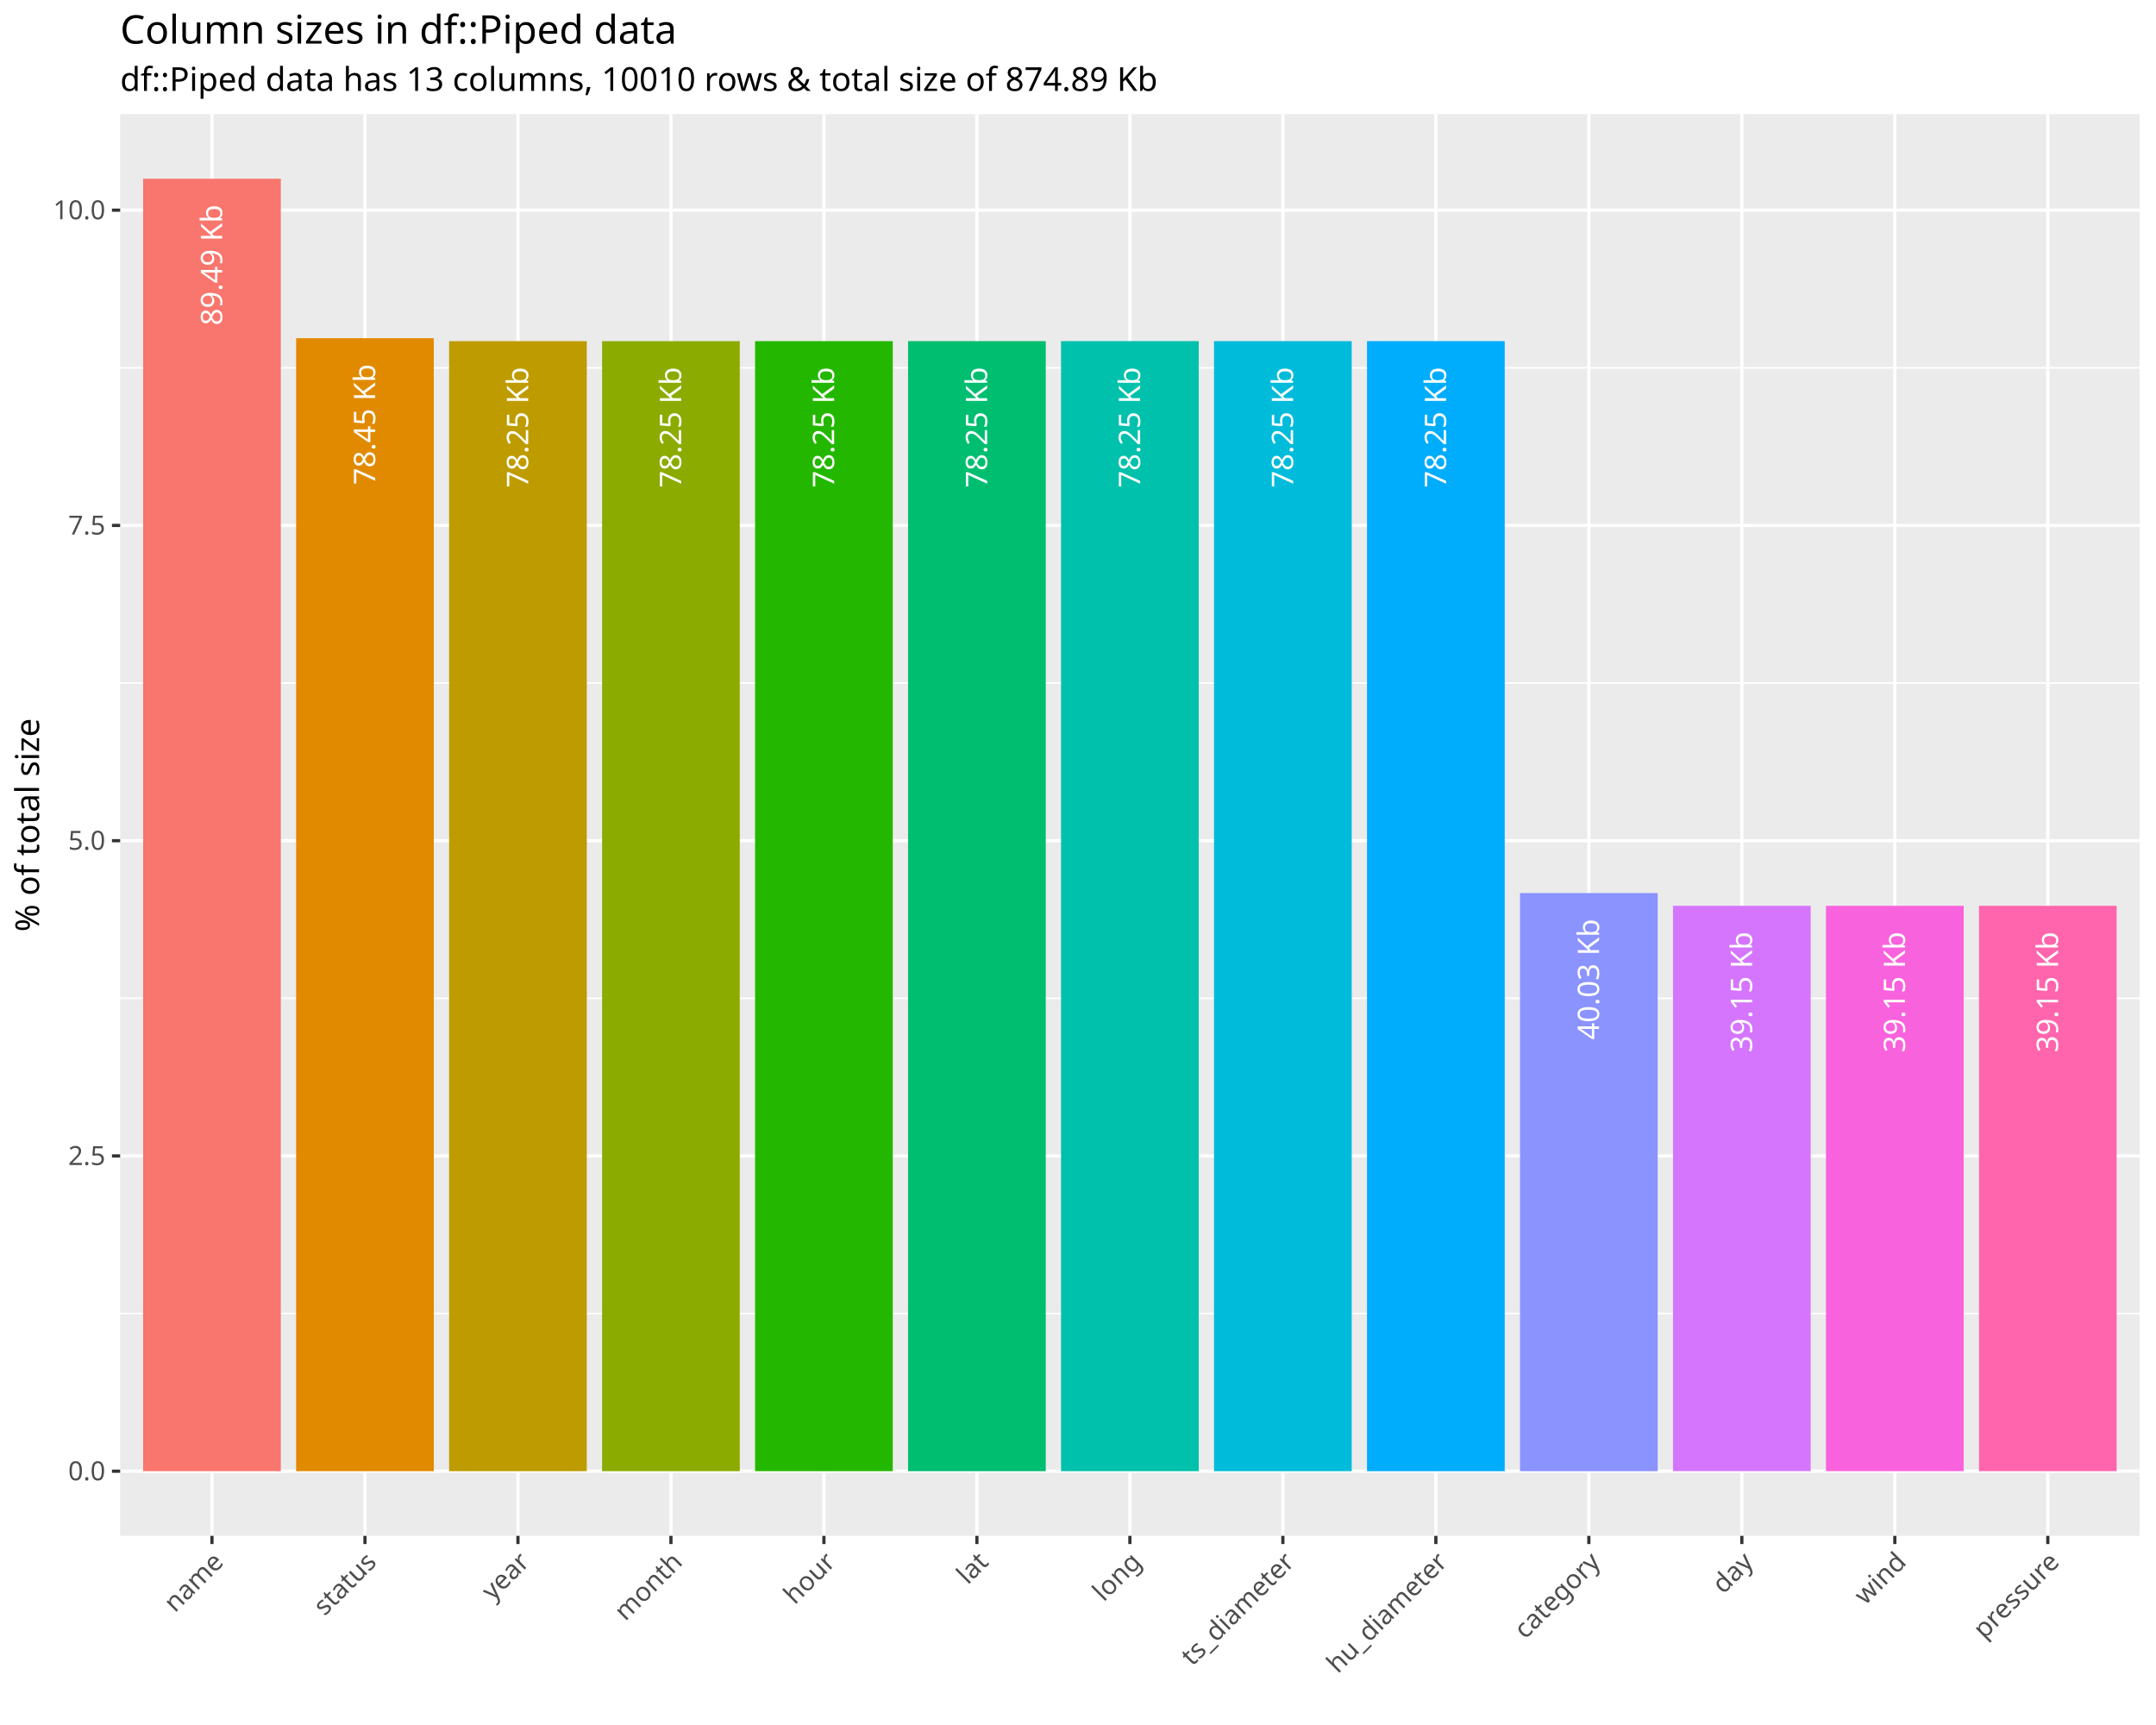
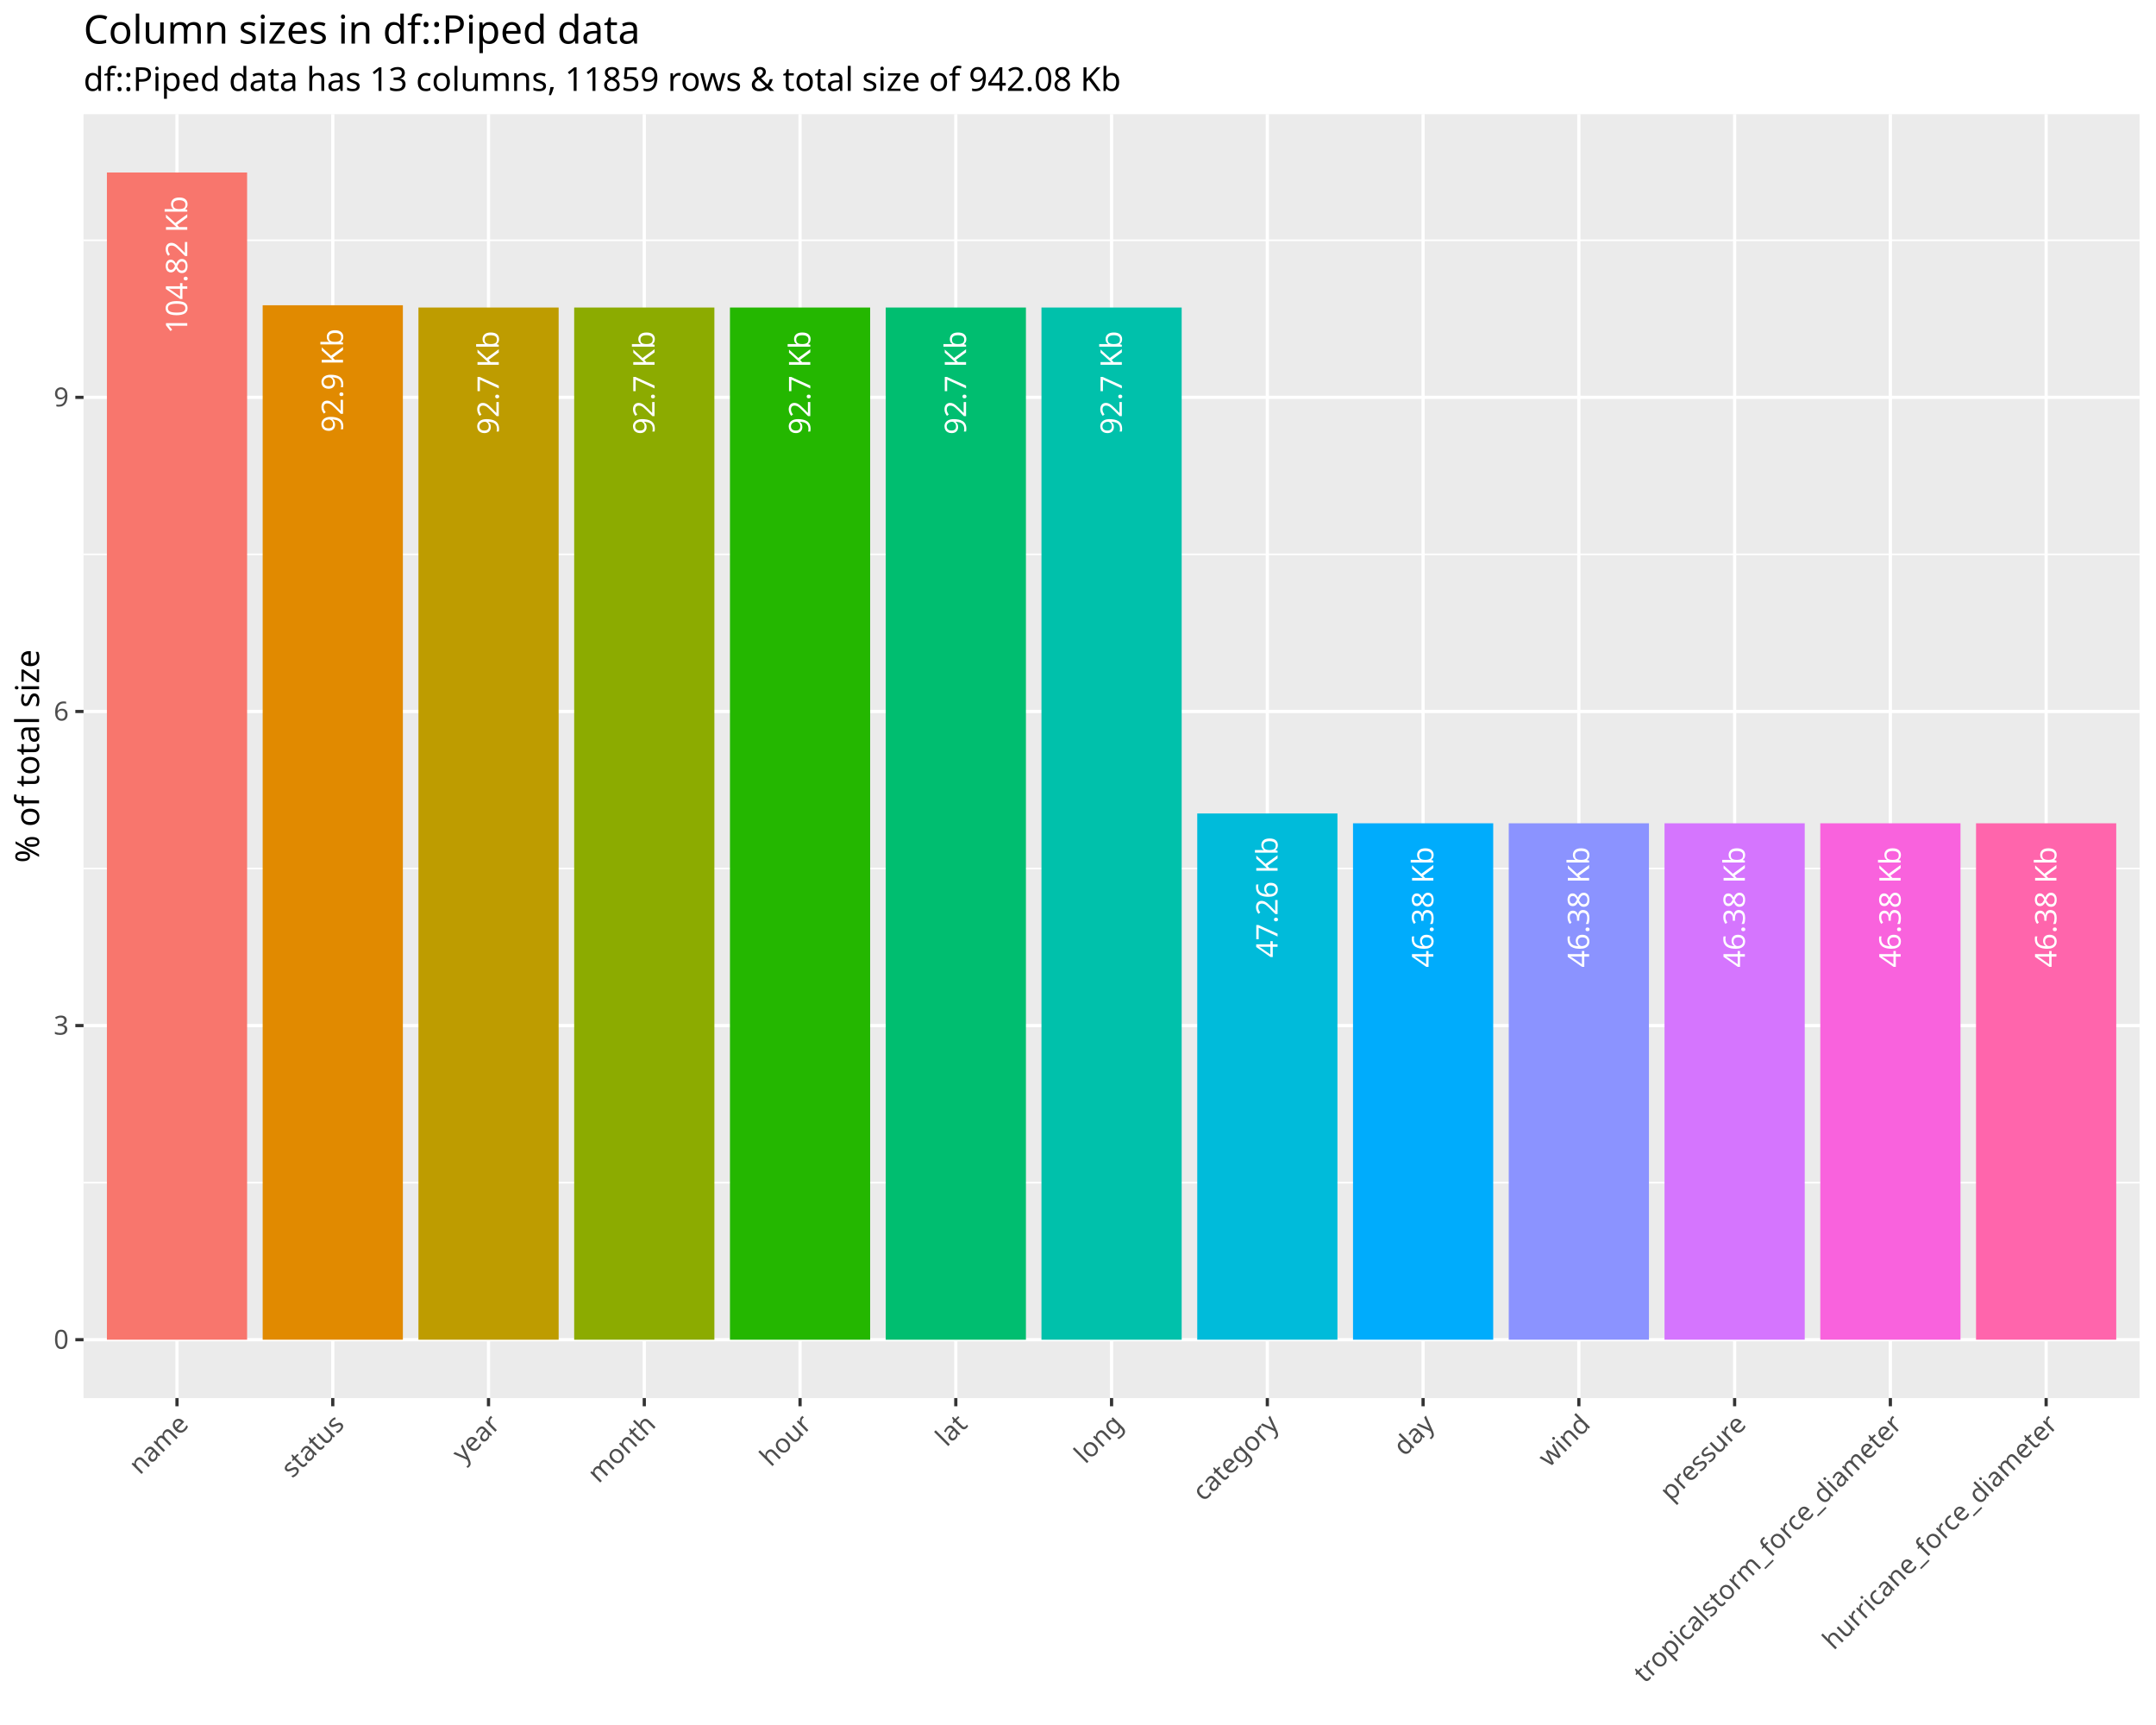
<svg xmlns="http://www.w3.org/2000/svg" class="svglite" data-engine-version="2.0" width="720.00pt" height="576.00pt" viewBox="0 0 720.00 576.00">
  <defs>
    <style type="text/css">
    .svglite line, .svglite polyline, .svglite polygon, .svglite path, .svglite rect, .svglite circle {
      fill: none;
      stroke: #000000;
      stroke-linecap: round;
      stroke-linejoin: round;
      stroke-miterlimit: 10.00;
    }
  </style>
  </defs>
  <rect width="100%" height="100%" style="stroke: none; fill: #FFFFFF;" />
  <defs>
    <clipPath id="cpMC4wMHw3MjAuMDB8MC4wMHw1NzYuMDA=">
      <rect x="0.00" y="0.00" width="720.00" height="576.00" />
    </clipPath>
  </defs>
  <g clip-path="url(#cpMC4wMHw3MjAuMDB8MC4wMHw1NzYuMDA=)">
    <rect x="0.00" y="0.00" width="720.00" height="576.00" style="stroke-width: 1.07; stroke: #FFFFFF; fill: #FFFFFF;" />
  </g>
  <defs>
-     <clipPath id="cpNDAuMTN8NzE0LjUyfDM4LjEyfDUxMi44Mw==">
-       <rect x="40.13" y="38.12" width="674.39" height="474.71" />
+     <clipPath id="cpMjcuOTB8NzE0LjUyfDM4LjEyfDQ2Ni44Mw==">
+       <rect x="27.90" y="38.12" width="686.62" height="428.71" />
    </clipPath>
  </defs>
-   <g clip-path="url(#cpNDAuMTN8NzE0LjUyfDM4LjEyfDUxMi44Mw==)">
-     <rect x="40.13" y="38.12" width="674.39" height="474.71" style="stroke-width: 1.07; stroke: none; fill: #EBEBEB;" />
-     <polyline points="40.13,438.62 714.52,438.62 " style="stroke-width: 0.53; stroke: #FFFFFF; stroke-linecap: butt;" />
-     <polyline points="40.13,333.35 714.52,333.35 " style="stroke-width: 0.53; stroke: #FFFFFF; stroke-linecap: butt;" />
-     <polyline points="40.13,228.08 714.52,228.08 " style="stroke-width: 0.53; stroke: #FFFFFF; stroke-linecap: butt;" />
-     <polyline points="40.13,122.82 714.52,122.82 " style="stroke-width: 0.53; stroke: #FFFFFF; stroke-linecap: butt;" />
-     <polyline points="40.13,491.25 714.52,491.25 " style="stroke-width: 1.07; stroke: #FFFFFF; stroke-linecap: butt;" />
-     <polyline points="40.13,385.98 714.52,385.98 " style="stroke-width: 1.07; stroke: #FFFFFF; stroke-linecap: butt;" />
-     <polyline points="40.13,280.72 714.52,280.72 " style="stroke-width: 1.07; stroke: #FFFFFF; stroke-linecap: butt;" />
-     <polyline points="40.13,175.45 714.52,175.45 " style="stroke-width: 1.07; stroke: #FFFFFF; stroke-linecap: butt;" />
-     <polyline points="40.13,70.18 714.52,70.18 " style="stroke-width: 1.07; stroke: #FFFFFF; stroke-linecap: butt;" />
-     <polyline points="70.79,512.83 70.79,38.12 " style="stroke-width: 1.07; stroke: #FFFFFF; stroke-linecap: butt;" />
-     <polyline points="121.88,512.83 121.88,38.12 " style="stroke-width: 1.07; stroke: #FFFFFF; stroke-linecap: butt;" />
-     <polyline points="172.97,512.83 172.97,38.12 " style="stroke-width: 1.07; stroke: #FFFFFF; stroke-linecap: butt;" />
-     <polyline points="224.06,512.83 224.06,38.12 " style="stroke-width: 1.07; stroke: #FFFFFF; stroke-linecap: butt;" />
-     <polyline points="275.15,512.83 275.15,38.12 " style="stroke-width: 1.07; stroke: #FFFFFF; stroke-linecap: butt;" />
-     <polyline points="326.24,512.83 326.24,38.12 " style="stroke-width: 1.07; stroke: #FFFFFF; stroke-linecap: butt;" />
-     <polyline points="377.33,512.83 377.33,38.12 " style="stroke-width: 1.07; stroke: #FFFFFF; stroke-linecap: butt;" />
-     <polyline points="428.42,512.83 428.42,38.12 " style="stroke-width: 1.07; stroke: #FFFFFF; stroke-linecap: butt;" />
-     <polyline points="479.51,512.83 479.51,38.12 " style="stroke-width: 1.07; stroke: #FFFFFF; stroke-linecap: butt;" />
-     <polyline points="530.60,512.83 530.60,38.12 " style="stroke-width: 1.07; stroke: #FFFFFF; stroke-linecap: butt;" />
-     <polyline points="581.69,512.83 581.69,38.12 " style="stroke-width: 1.07; stroke: #FFFFFF; stroke-linecap: butt;" />
-     <polyline points="632.78,512.83 632.78,38.12 " style="stroke-width: 1.07; stroke: #FFFFFF; stroke-linecap: butt;" />
-     <polyline points="683.87,512.83 683.87,38.12 " style="stroke-width: 1.07; stroke: #FFFFFF; stroke-linecap: butt;" />
-     <rect x="47.80" y="59.69" width="45.98" height="431.55" style="stroke-width: 1.07; stroke: none; stroke-linecap: square; stroke-linejoin: miter; fill: #F8766D;" />
-     <rect x="98.89" y="112.93" width="45.98" height="378.32" style="stroke-width: 1.07; stroke: none; stroke-linecap: square; stroke-linejoin: miter; fill: #E18A00;" />
-     <rect x="149.98" y="113.91" width="45.98" height="377.34" style="stroke-width: 1.07; stroke: none; stroke-linecap: square; stroke-linejoin: miter; fill: #BE9C00;" />
-     <rect x="201.07" y="113.91" width="45.98" height="377.34" style="stroke-width: 1.07; stroke: none; stroke-linecap: square; stroke-linejoin: miter; fill: #8CAB00;" />
-     <rect x="252.16" y="113.91" width="45.98" height="377.34" style="stroke-width: 1.07; stroke: none; stroke-linecap: square; stroke-linejoin: miter; fill: #24B700;" />
-     <rect x="303.25" y="113.91" width="45.98" height="377.34" style="stroke-width: 1.07; stroke: none; stroke-linecap: square; stroke-linejoin: miter; fill: #00BE70;" />
-     <rect x="354.34" y="113.91" width="45.98" height="377.34" style="stroke-width: 1.07; stroke: none; stroke-linecap: square; stroke-linejoin: miter; fill: #00C1AB;" />
-     <rect x="405.43" y="113.91" width="45.98" height="377.34" style="stroke-width: 1.07; stroke: none; stroke-linecap: square; stroke-linejoin: miter; fill: #00BBDA;" />
-     <rect x="456.52" y="113.91" width="45.98" height="377.34" style="stroke-width: 1.07; stroke: none; stroke-linecap: square; stroke-linejoin: miter; fill: #00ACFC;" />
-     <rect x="507.61" y="298.21" width="45.98" height="193.04" style="stroke-width: 1.07; stroke: none; stroke-linecap: square; stroke-linejoin: miter; fill: #8B93FF;" />
-     <rect x="558.70" y="302.46" width="45.98" height="188.78" style="stroke-width: 1.07; stroke: none; stroke-linecap: square; stroke-linejoin: miter; fill: #D575FE;" />
-     <rect x="609.79" y="302.46" width="45.98" height="188.78" style="stroke-width: 1.07; stroke: none; stroke-linecap: square; stroke-linejoin: miter; fill: #F962DD;" />
-     <rect x="660.88" y="302.46" width="45.98" height="188.78" style="stroke-width: 1.07; stroke: none; stroke-linecap: square; stroke-linejoin: miter; fill: #FF65AC;" />
-     <text transform="translate(74.21,68.33) rotate(-90)" text-anchor="end" style="font-size: 9.96px; fill: #FFFFFF; font-family: sans;" textLength="39.87px" lengthAdjust="spacingAndGlyphs">89.49 Kb</text>
-     <text transform="translate(125.30,121.56) rotate(-90)" text-anchor="end" style="font-size: 9.96px; fill: #FFFFFF; font-family: sans;" textLength="39.87px" lengthAdjust="spacingAndGlyphs">78.45 Kb</text>
-     <text transform="translate(176.39,122.54) rotate(-90)" text-anchor="end" style="font-size: 9.96px; fill: #FFFFFF; font-family: sans;" textLength="39.87px" lengthAdjust="spacingAndGlyphs">78.25 Kb</text>
-     <text transform="translate(227.48,122.54) rotate(-90)" text-anchor="end" style="font-size: 9.96px; fill: #FFFFFF; font-family: sans;" textLength="39.87px" lengthAdjust="spacingAndGlyphs">78.25 Kb</text>
-     <text transform="translate(278.57,122.54) rotate(-90)" text-anchor="end" style="font-size: 9.96px; fill: #FFFFFF; font-family: sans;" textLength="39.87px" lengthAdjust="spacingAndGlyphs">78.25 Kb</text>
-     <text transform="translate(329.66,122.54) rotate(-90)" text-anchor="end" style="font-size: 9.96px; fill: #FFFFFF; font-family: sans;" textLength="39.87px" lengthAdjust="spacingAndGlyphs">78.25 Kb</text>
-     <text transform="translate(380.75,122.54) rotate(-90)" text-anchor="end" style="font-size: 9.96px; fill: #FFFFFF; font-family: sans;" textLength="39.87px" lengthAdjust="spacingAndGlyphs">78.25 Kb</text>
-     <text transform="translate(431.84,122.54) rotate(-90)" text-anchor="end" style="font-size: 9.96px; fill: #FFFFFF; font-family: sans;" textLength="39.87px" lengthAdjust="spacingAndGlyphs">78.25 Kb</text>
-     <text transform="translate(482.93,122.54) rotate(-90)" text-anchor="end" style="font-size: 9.96px; fill: #FFFFFF; font-family: sans;" textLength="39.87px" lengthAdjust="spacingAndGlyphs">78.25 Kb</text>
-     <text transform="translate(534.02,306.84) rotate(-90)" text-anchor="end" style="font-size: 9.96px; fill: #FFFFFF; font-family: sans;" textLength="39.87px" lengthAdjust="spacingAndGlyphs">40.03 Kb</text>
-     <text transform="translate(585.11,311.10) rotate(-90)" text-anchor="end" style="font-size: 9.96px; fill: #FFFFFF; font-family: sans;" textLength="39.87px" lengthAdjust="spacingAndGlyphs">39.15 Kb</text>
-     <text transform="translate(636.20,311.10) rotate(-90)" text-anchor="end" style="font-size: 9.96px; fill: #FFFFFF; font-family: sans;" textLength="39.87px" lengthAdjust="spacingAndGlyphs">39.15 Kb</text>
-     <text transform="translate(687.29,311.10) rotate(-90)" text-anchor="end" style="font-size: 9.96px; fill: #FFFFFF; font-family: sans;" textLength="39.87px" lengthAdjust="spacingAndGlyphs">39.15 Kb</text>
+   <g clip-path="url(#cpMjcuOTB8NzE0LjUyfDM4LjEyfDQ2Ni44Mw==)">
+     <rect x="27.90" y="38.12" width="686.62" height="428.71" style="stroke-width: 1.07; stroke: none; fill: #EBEBEB;" />
+     <polyline points="27.90,394.90 714.52,394.90 " style="stroke-width: 0.53; stroke: #FFFFFF; stroke-linecap: butt;" />
+     <polyline points="27.90,290.01 714.52,290.01 " style="stroke-width: 0.53; stroke: #FFFFFF; stroke-linecap: butt;" />
+     <polyline points="27.90,185.12 714.52,185.12 " style="stroke-width: 0.53; stroke: #FFFFFF; stroke-linecap: butt;" />
+     <polyline points="27.90,80.23 714.52,80.23 " style="stroke-width: 0.53; stroke: #FFFFFF; stroke-linecap: butt;" />
+     <polyline points="27.90,447.34 714.52,447.34 " style="stroke-width: 1.07; stroke: #FFFFFF; stroke-linecap: butt;" />
+     <polyline points="27.90,342.45 714.52,342.45 " style="stroke-width: 1.07; stroke: #FFFFFF; stroke-linecap: butt;" />
+     <polyline points="27.90,237.57 714.52,237.57 " style="stroke-width: 1.07; stroke: #FFFFFF; stroke-linecap: butt;" />
+     <polyline points="27.90,132.68 714.52,132.68 " style="stroke-width: 1.07; stroke: #FFFFFF; stroke-linecap: butt;" />
+     <polyline points="59.11,466.83 59.11,38.12 " style="stroke-width: 1.07; stroke: #FFFFFF; stroke-linecap: butt;" />
+     <polyline points="111.13,466.83 111.13,38.12 " style="stroke-width: 1.07; stroke: #FFFFFF; stroke-linecap: butt;" />
+     <polyline points="163.14,466.83 163.14,38.12 " style="stroke-width: 1.07; stroke: #FFFFFF; stroke-linecap: butt;" />
+     <polyline points="215.16,466.83 215.16,38.12 " style="stroke-width: 1.07; stroke: #FFFFFF; stroke-linecap: butt;" />
+     <polyline points="267.18,466.83 267.18,38.12 " style="stroke-width: 1.07; stroke: #FFFFFF; stroke-linecap: butt;" />
+     <polyline points="319.19,466.83 319.19,38.12 " style="stroke-width: 1.07; stroke: #FFFFFF; stroke-linecap: butt;" />
+     <polyline points="371.21,466.83 371.21,38.12 " style="stroke-width: 1.07; stroke: #FFFFFF; stroke-linecap: butt;" />
+     <polyline points="423.23,466.83 423.23,38.12 " style="stroke-width: 1.07; stroke: #FFFFFF; stroke-linecap: butt;" />
+     <polyline points="475.24,466.83 475.24,38.12 " style="stroke-width: 1.07; stroke: #FFFFFF; stroke-linecap: butt;" />
+     <polyline points="527.26,466.83 527.26,38.12 " style="stroke-width: 1.07; stroke: #FFFFFF; stroke-linecap: butt;" />
+     <polyline points="579.28,466.83 579.28,38.12 " style="stroke-width: 1.07; stroke: #FFFFFF; stroke-linecap: butt;" />
+     <polyline points="631.29,466.83 631.29,38.12 " style="stroke-width: 1.07; stroke: #FFFFFF; stroke-linecap: butt;" />
+     <polyline points="683.31,466.83 683.31,38.12 " style="stroke-width: 1.07; stroke: #FFFFFF; stroke-linecap: butt;" />
+     <rect x="35.70" y="57.60" width="46.82" height="389.74" style="stroke-width: 1.07; stroke: none; stroke-linecap: square; stroke-linejoin: miter; fill: #F8766D;" />
+     <rect x="87.72" y="101.93" width="46.82" height="345.41" style="stroke-width: 1.07; stroke: none; stroke-linecap: square; stroke-linejoin: miter; fill: #E18A00;" />
+     <rect x="139.74" y="102.69" width="46.82" height="344.66" style="stroke-width: 1.07; stroke: none; stroke-linecap: square; stroke-linejoin: miter; fill: #BE9C00;" />
+     <rect x="191.75" y="102.69" width="46.82" height="344.66" style="stroke-width: 1.07; stroke: none; stroke-linecap: square; stroke-linejoin: miter; fill: #8CAB00;" />
+     <rect x="243.77" y="102.69" width="46.82" height="344.66" style="stroke-width: 1.07; stroke: none; stroke-linecap: square; stroke-linejoin: miter; fill: #24B700;" />
+     <rect x="295.79" y="102.69" width="46.82" height="344.66" style="stroke-width: 1.07; stroke: none; stroke-linecap: square; stroke-linejoin: miter; fill: #00BE70;" />
+     <rect x="347.80" y="102.69" width="46.82" height="344.66" style="stroke-width: 1.07; stroke: none; stroke-linecap: square; stroke-linejoin: miter; fill: #00C1AB;" />
+     <rect x="399.82" y="271.63" width="46.82" height="175.71" style="stroke-width: 1.07; stroke: none; stroke-linecap: square; stroke-linejoin: miter; fill: #00BBDA;" />
+     <rect x="451.84" y="274.91" width="46.82" height="172.43" style="stroke-width: 1.07; stroke: none; stroke-linecap: square; stroke-linejoin: miter; fill: #00ACFC;" />
+     <rect x="503.85" y="274.91" width="46.82" height="172.43" style="stroke-width: 1.07; stroke: none; stroke-linecap: square; stroke-linejoin: miter; fill: #8B93FF;" />
+     <rect x="555.87" y="274.91" width="46.82" height="172.43" style="stroke-width: 1.07; stroke: none; stroke-linecap: square; stroke-linejoin: miter; fill: #D575FE;" />
+     <rect x="607.89" y="274.91" width="46.82" height="172.43" style="stroke-width: 1.07; stroke: none; stroke-linecap: square; stroke-linejoin: miter; fill: #F962DD;" />
+     <rect x="659.90" y="274.91" width="46.82" height="172.43" style="stroke-width: 1.07; stroke: none; stroke-linecap: square; stroke-linejoin: miter; fill: #FF65AC;" />
+     <text transform="translate(62.54,65.40) rotate(-90)" text-anchor="end" style="font-size: 9.96px; fill: #FFFFFF; font-family: sans;" textLength="45.41px" lengthAdjust="spacingAndGlyphs">104.82 Kb</text>
+     <text transform="translate(114.55,109.73) rotate(-90)" text-anchor="end" style="font-size: 9.96px; fill: #FFFFFF; font-family: sans;" textLength="34.33px" lengthAdjust="spacingAndGlyphs">92.9 Kb</text>
+     <text transform="translate(166.57,110.48) rotate(-90)" text-anchor="end" style="font-size: 9.96px; fill: #FFFFFF; font-family: sans;" textLength="34.33px" lengthAdjust="spacingAndGlyphs">92.7 Kb</text>
+     <text transform="translate(218.59,110.48) rotate(-90)" text-anchor="end" style="font-size: 9.96px; fill: #FFFFFF; font-family: sans;" textLength="34.33px" lengthAdjust="spacingAndGlyphs">92.7 Kb</text>
+     <text transform="translate(270.60,110.48) rotate(-90)" text-anchor="end" style="font-size: 9.96px; fill: #FFFFFF; font-family: sans;" textLength="34.33px" lengthAdjust="spacingAndGlyphs">92.7 Kb</text>
+     <text transform="translate(322.62,110.48) rotate(-90)" text-anchor="end" style="font-size: 9.96px; fill: #FFFFFF; font-family: sans;" textLength="34.33px" lengthAdjust="spacingAndGlyphs">92.7 Kb</text>
+     <text transform="translate(374.64,110.48) rotate(-90)" text-anchor="end" style="font-size: 9.96px; fill: #FFFFFF; font-family: sans;" textLength="34.33px" lengthAdjust="spacingAndGlyphs">92.7 Kb</text>
+     <text transform="translate(426.65,279.43) rotate(-90)" text-anchor="end" style="font-size: 9.96px; fill: #FFFFFF; font-family: sans;" textLength="39.87px" lengthAdjust="spacingAndGlyphs">47.26 Kb</text>
+     <text transform="translate(478.67,282.71) rotate(-90)" text-anchor="end" style="font-size: 9.96px; fill: #FFFFFF; font-family: sans;" textLength="39.87px" lengthAdjust="spacingAndGlyphs">46.38 Kb</text>
+     <text transform="translate(530.69,282.71) rotate(-90)" text-anchor="end" style="font-size: 9.96px; fill: #FFFFFF; font-family: sans;" textLength="39.87px" lengthAdjust="spacingAndGlyphs">46.38 Kb</text>
+     <text transform="translate(582.70,282.71) rotate(-90)" text-anchor="end" style="font-size: 9.96px; fill: #FFFFFF; font-family: sans;" textLength="39.87px" lengthAdjust="spacingAndGlyphs">46.38 Kb</text>
+     <text transform="translate(634.72,282.71) rotate(-90)" text-anchor="end" style="font-size: 9.96px; fill: #FFFFFF; font-family: sans;" textLength="39.87px" lengthAdjust="spacingAndGlyphs">46.38 Kb</text>
+     <text transform="translate(686.74,282.71) rotate(-90)" text-anchor="end" style="font-size: 9.96px; fill: #FFFFFF; font-family: sans;" textLength="39.87px" lengthAdjust="spacingAndGlyphs">46.38 Kb</text>
  </g>
  <g clip-path="url(#cpMC4wMHw3MjAuMDB8MC4wMHw1NzYuMDA=)">
-     <text x="35.20" y="494.28" text-anchor="end" style="font-size: 8.80px; fill: #4D4D4D; font-family: sans;" textLength="12.23px" lengthAdjust="spacingAndGlyphs">0.0</text>
-     <text x="35.20" y="389.01" text-anchor="end" style="font-size: 8.80px; fill: #4D4D4D; font-family: sans;" textLength="12.23px" lengthAdjust="spacingAndGlyphs">2.5</text>
-     <text x="35.20" y="283.74" text-anchor="end" style="font-size: 8.80px; fill: #4D4D4D; font-family: sans;" textLength="12.23px" lengthAdjust="spacingAndGlyphs">5.0</text>
-     <text x="35.20" y="178.48" text-anchor="end" style="font-size: 8.80px; fill: #4D4D4D; font-family: sans;" textLength="12.23px" lengthAdjust="spacingAndGlyphs">7.5</text>
-     <text x="35.20" y="73.21" text-anchor="end" style="font-size: 8.80px; fill: #4D4D4D; font-family: sans;" textLength="17.13px" lengthAdjust="spacingAndGlyphs">10.0</text>
-     <polyline points="37.39,491.25 40.13,491.25 " style="stroke-width: 1.07; stroke: #333333; stroke-linecap: butt;" />
-     <polyline points="37.39,385.98 40.13,385.98 " style="stroke-width: 1.07; stroke: #333333; stroke-linecap: butt;" />
-     <polyline points="37.39,280.72 40.13,280.72 " style="stroke-width: 1.07; stroke: #333333; stroke-linecap: butt;" />
-     <polyline points="37.39,175.45 40.13,175.45 " style="stroke-width: 1.07; stroke: #333333; stroke-linecap: butt;" />
-     <polyline points="37.39,70.18 40.13,70.18 " style="stroke-width: 1.07; stroke: #333333; stroke-linecap: butt;" />
-     <polyline points="70.79,515.57 70.79,512.83 " style="stroke-width: 1.07; stroke: #333333; stroke-linecap: butt;" />
-     <polyline points="121.88,515.57 121.88,512.83 " style="stroke-width: 1.07; stroke: #333333; stroke-linecap: butt;" />
-     <polyline points="172.97,515.57 172.97,512.83 " style="stroke-width: 1.07; stroke: #333333; stroke-linecap: butt;" />
-     <polyline points="224.06,515.57 224.06,512.83 " style="stroke-width: 1.07; stroke: #333333; stroke-linecap: butt;" />
-     <polyline points="275.15,515.57 275.15,512.83 " style="stroke-width: 1.07; stroke: #333333; stroke-linecap: butt;" />
-     <polyline points="326.24,515.57 326.24,512.83 " style="stroke-width: 1.07; stroke: #333333; stroke-linecap: butt;" />
-     <polyline points="377.33,515.57 377.33,512.83 " style="stroke-width: 1.07; stroke: #333333; stroke-linecap: butt;" />
-     <polyline points="428.42,515.57 428.42,512.83 " style="stroke-width: 1.07; stroke: #333333; stroke-linecap: butt;" />
-     <polyline points="479.51,515.57 479.51,512.83 " style="stroke-width: 1.07; stroke: #333333; stroke-linecap: butt;" />
-     <polyline points="530.60,515.57 530.60,512.83 " style="stroke-width: 1.07; stroke: #333333; stroke-linecap: butt;" />
-     <polyline points="581.69,515.57 581.69,512.83 " style="stroke-width: 1.07; stroke: #333333; stroke-linecap: butt;" />
-     <polyline points="632.78,515.57 632.78,512.83 " style="stroke-width: 1.07; stroke: #333333; stroke-linecap: butt;" />
-     <polyline points="683.87,515.57 683.87,512.83 " style="stroke-width: 1.07; stroke: #333333; stroke-linecap: butt;" />
-     <text transform="translate(75.07,522.04) rotate(-45)" text-anchor="end" style="font-size: 8.80px; fill: #4D4D4D; font-family: sans;" textLength="22.02px" lengthAdjust="spacingAndGlyphs">name</text>
-     <text transform="translate(126.16,522.04) rotate(-45)" text-anchor="end" style="font-size: 8.80px; fill: #4D4D4D; font-family: sans;" textLength="23.49px" lengthAdjust="spacingAndGlyphs">status</text>
-     <text transform="translate(177.25,522.04) rotate(-45)" text-anchor="end" style="font-size: 8.80px; fill: #4D4D4D; font-family: sans;" textLength="17.12px" lengthAdjust="spacingAndGlyphs">year</text>
-     <text transform="translate(228.34,522.04) rotate(-45)" text-anchor="end" style="font-size: 8.80px; fill: #4D4D4D; font-family: sans;" textLength="24.46px" lengthAdjust="spacingAndGlyphs">month</text>
-     <text transform="translate(279.43,522.04) rotate(-45)" text-anchor="end" style="font-size: 8.80px; fill: #4D4D4D; font-family: sans;" textLength="17.61px" lengthAdjust="spacingAndGlyphs">hour</text>
-     <text transform="translate(330.52,522.04) rotate(-45)" text-anchor="end" style="font-size: 8.80px; fill: #4D4D4D; font-family: sans;" textLength="9.29px" lengthAdjust="spacingAndGlyphs">lat</text>
-     <text transform="translate(381.61,522.04) rotate(-45)" text-anchor="end" style="font-size: 8.80px; fill: #4D4D4D; font-family: sans;" textLength="16.64px" lengthAdjust="spacingAndGlyphs">long</text>
-     <text transform="translate(432.70,522.04) rotate(-45)" text-anchor="end" style="font-size: 8.80px; fill: #4D4D4D; font-family: sans;" textLength="45.98px" lengthAdjust="spacingAndGlyphs">ts_diameter</text>
-     <text transform="translate(483.79,522.04) rotate(-45)" text-anchor="end" style="font-size: 8.80px; fill: #4D4D4D; font-family: sans;" textLength="48.92px" lengthAdjust="spacingAndGlyphs">hu_diameter</text>
-     <text transform="translate(534.88,522.04) rotate(-45)" text-anchor="end" style="font-size: 8.80px; fill: #4D4D4D; font-family: sans;" textLength="33.76px" lengthAdjust="spacingAndGlyphs">category</text>
-     <text transform="translate(585.97,522.04) rotate(-45)" text-anchor="end" style="font-size: 8.80px; fill: #4D4D4D; font-family: sans;" textLength="14.19px" lengthAdjust="spacingAndGlyphs">day</text>
-     <text transform="translate(637.06,522.04) rotate(-45)" text-anchor="end" style="font-size: 8.80px; fill: #4D4D4D; font-family: sans;" textLength="18.10px" lengthAdjust="spacingAndGlyphs">wind</text>
-     <text transform="translate(688.15,522.04) rotate(-45)" text-anchor="end" style="font-size: 8.80px; fill: #4D4D4D; font-family: sans;" textLength="34.25px" lengthAdjust="spacingAndGlyphs">pressure</text>
-     <text transform="translate(13.05,275.47) rotate(-90)" text-anchor="middle" style="font-size: 11.00px; font-family: sans;" textLength="68.48px" lengthAdjust="spacingAndGlyphs">% of total size</text>
-     <text x="40.13" y="30.35" style="font-size: 11.00px; font-family: sans;" textLength="333.31px" lengthAdjust="spacingAndGlyphs">df::Piped data has 13 columns, 10010 rows &amp; total size of 874.89 Kb</text>
-     <text x="40.13" y="14.56" style="font-size: 13.20px; font-family: sans;" textLength="178.32px" lengthAdjust="spacingAndGlyphs">Column sizes in df::Piped data</text>
+     <text x="22.97" y="450.37" text-anchor="end" style="font-size: 8.80px; fill: #4D4D4D; font-family: sans;" textLength="4.89px" lengthAdjust="spacingAndGlyphs">0</text>
+     <text x="22.97" y="345.48" text-anchor="end" style="font-size: 8.80px; fill: #4D4D4D; font-family: sans;" textLength="4.89px" lengthAdjust="spacingAndGlyphs">3</text>
+     <text x="22.97" y="240.59" text-anchor="end" style="font-size: 8.80px; fill: #4D4D4D; font-family: sans;" textLength="4.89px" lengthAdjust="spacingAndGlyphs">6</text>
+     <text x="22.97" y="135.70" text-anchor="end" style="font-size: 8.80px; fill: #4D4D4D; font-family: sans;" textLength="4.89px" lengthAdjust="spacingAndGlyphs">9</text>
+     <polyline points="25.16,447.34 27.90,447.34 " style="stroke-width: 1.07; stroke: #333333; stroke-linecap: butt;" />
+     <polyline points="25.16,342.45 27.90,342.45 " style="stroke-width: 1.07; stroke: #333333; stroke-linecap: butt;" />
+     <polyline points="25.16,237.57 27.90,237.57 " style="stroke-width: 1.07; stroke: #333333; stroke-linecap: butt;" />
+     <polyline points="25.16,132.68 27.90,132.68 " style="stroke-width: 1.07; stroke: #333333; stroke-linecap: butt;" />
+     <polyline points="59.11,469.57 59.11,466.83 " style="stroke-width: 1.07; stroke: #333333; stroke-linecap: butt;" />
+     <polyline points="111.13,469.57 111.13,466.83 " style="stroke-width: 1.07; stroke: #333333; stroke-linecap: butt;" />
+     <polyline points="163.14,469.57 163.14,466.83 " style="stroke-width: 1.07; stroke: #333333; stroke-linecap: butt;" />
+     <polyline points="215.16,469.57 215.16,466.83 " style="stroke-width: 1.07; stroke: #333333; stroke-linecap: butt;" />
+     <polyline points="267.18,469.57 267.18,466.83 " style="stroke-width: 1.07; stroke: #333333; stroke-linecap: butt;" />
+     <polyline points="319.19,469.57 319.19,466.83 " style="stroke-width: 1.07; stroke: #333333; stroke-linecap: butt;" />
+     <polyline points="371.21,469.57 371.21,466.83 " style="stroke-width: 1.07; stroke: #333333; stroke-linecap: butt;" />
+     <polyline points="423.23,469.57 423.23,466.83 " style="stroke-width: 1.07; stroke: #333333; stroke-linecap: butt;" />
+     <polyline points="475.24,469.57 475.24,466.83 " style="stroke-width: 1.07; stroke: #333333; stroke-linecap: butt;" />
+     <polyline points="527.26,469.57 527.26,466.83 " style="stroke-width: 1.07; stroke: #333333; stroke-linecap: butt;" />
+     <polyline points="579.28,469.57 579.28,466.83 " style="stroke-width: 1.07; stroke: #333333; stroke-linecap: butt;" />
+     <polyline points="631.29,469.57 631.29,466.83 " style="stroke-width: 1.07; stroke: #333333; stroke-linecap: butt;" />
+     <polyline points="683.31,469.57 683.31,466.83 " style="stroke-width: 1.07; stroke: #333333; stroke-linecap: butt;" />
+     <text transform="translate(63.39,476.04) rotate(-45)" text-anchor="end" style="font-size: 8.80px; fill: #4D4D4D; font-family: sans;" textLength="22.02px" lengthAdjust="spacingAndGlyphs">name</text>
+     <text transform="translate(115.41,476.04) rotate(-45)" text-anchor="end" style="font-size: 8.80px; fill: #4D4D4D; font-family: sans;" textLength="23.49px" lengthAdjust="spacingAndGlyphs">status</text>
+     <text transform="translate(167.43,476.04) rotate(-45)" text-anchor="end" style="font-size: 8.80px; fill: #4D4D4D; font-family: sans;" textLength="17.12px" lengthAdjust="spacingAndGlyphs">year</text>
+     <text transform="translate(219.44,476.04) rotate(-45)" text-anchor="end" style="font-size: 8.80px; fill: #4D4D4D; font-family: sans;" textLength="24.46px" lengthAdjust="spacingAndGlyphs">month</text>
+     <text transform="translate(271.46,476.04) rotate(-45)" text-anchor="end" style="font-size: 8.80px; fill: #4D4D4D; font-family: sans;" textLength="17.61px" lengthAdjust="spacingAndGlyphs">hour</text>
+     <text transform="translate(323.48,476.04) rotate(-45)" text-anchor="end" style="font-size: 8.80px; fill: #4D4D4D; font-family: sans;" textLength="9.29px" lengthAdjust="spacingAndGlyphs">lat</text>
+     <text transform="translate(375.49,476.04) rotate(-45)" text-anchor="end" style="font-size: 8.80px; fill: #4D4D4D; font-family: sans;" textLength="16.64px" lengthAdjust="spacingAndGlyphs">long</text>
+     <text transform="translate(427.51,476.04) rotate(-45)" text-anchor="end" style="font-size: 8.80px; fill: #4D4D4D; font-family: sans;" textLength="33.76px" lengthAdjust="spacingAndGlyphs">category</text>
+     <text transform="translate(479.53,476.04) rotate(-45)" text-anchor="end" style="font-size: 8.80px; fill: #4D4D4D; font-family: sans;" textLength="14.19px" lengthAdjust="spacingAndGlyphs">day</text>
+     <text transform="translate(531.54,476.04) rotate(-45)" text-anchor="end" style="font-size: 8.80px; fill: #4D4D4D; font-family: sans;" textLength="18.10px" lengthAdjust="spacingAndGlyphs">wind</text>
+     <text transform="translate(583.56,476.04) rotate(-45)" text-anchor="end" style="font-size: 8.80px; fill: #4D4D4D; font-family: sans;" textLength="34.25px" lengthAdjust="spacingAndGlyphs">pressure</text>
+     <text transform="translate(635.58,476.04) rotate(-45)" text-anchor="end" style="font-size: 8.80px; fill: #4D4D4D; font-family: sans;" textLength="113.97px" lengthAdjust="spacingAndGlyphs">tropicalstorm_force_diameter</text>
+     <text transform="translate(687.59,476.04) rotate(-45)" text-anchor="end" style="font-size: 8.80px; fill: #4D4D4D; font-family: sans;" textLength="100.29px" lengthAdjust="spacingAndGlyphs">hurricane_force_diameter</text>
+     <text transform="translate(13.05,252.47) rotate(-90)" text-anchor="middle" style="font-size: 11.00px; font-family: sans;" textLength="68.48px" lengthAdjust="spacingAndGlyphs">% of total size</text>
+     <text x="27.90" y="30.35" style="font-size: 11.00px; font-family: sans;" textLength="333.31px" lengthAdjust="spacingAndGlyphs">df::Piped data has 13 columns, 11859 rows &amp; total size of 942.08 Kb</text>
+     <text x="27.90" y="14.56" style="font-size: 13.20px; font-family: sans;" textLength="178.32px" lengthAdjust="spacingAndGlyphs">Column sizes in df::Piped data</text>
  </g>
</svg>
